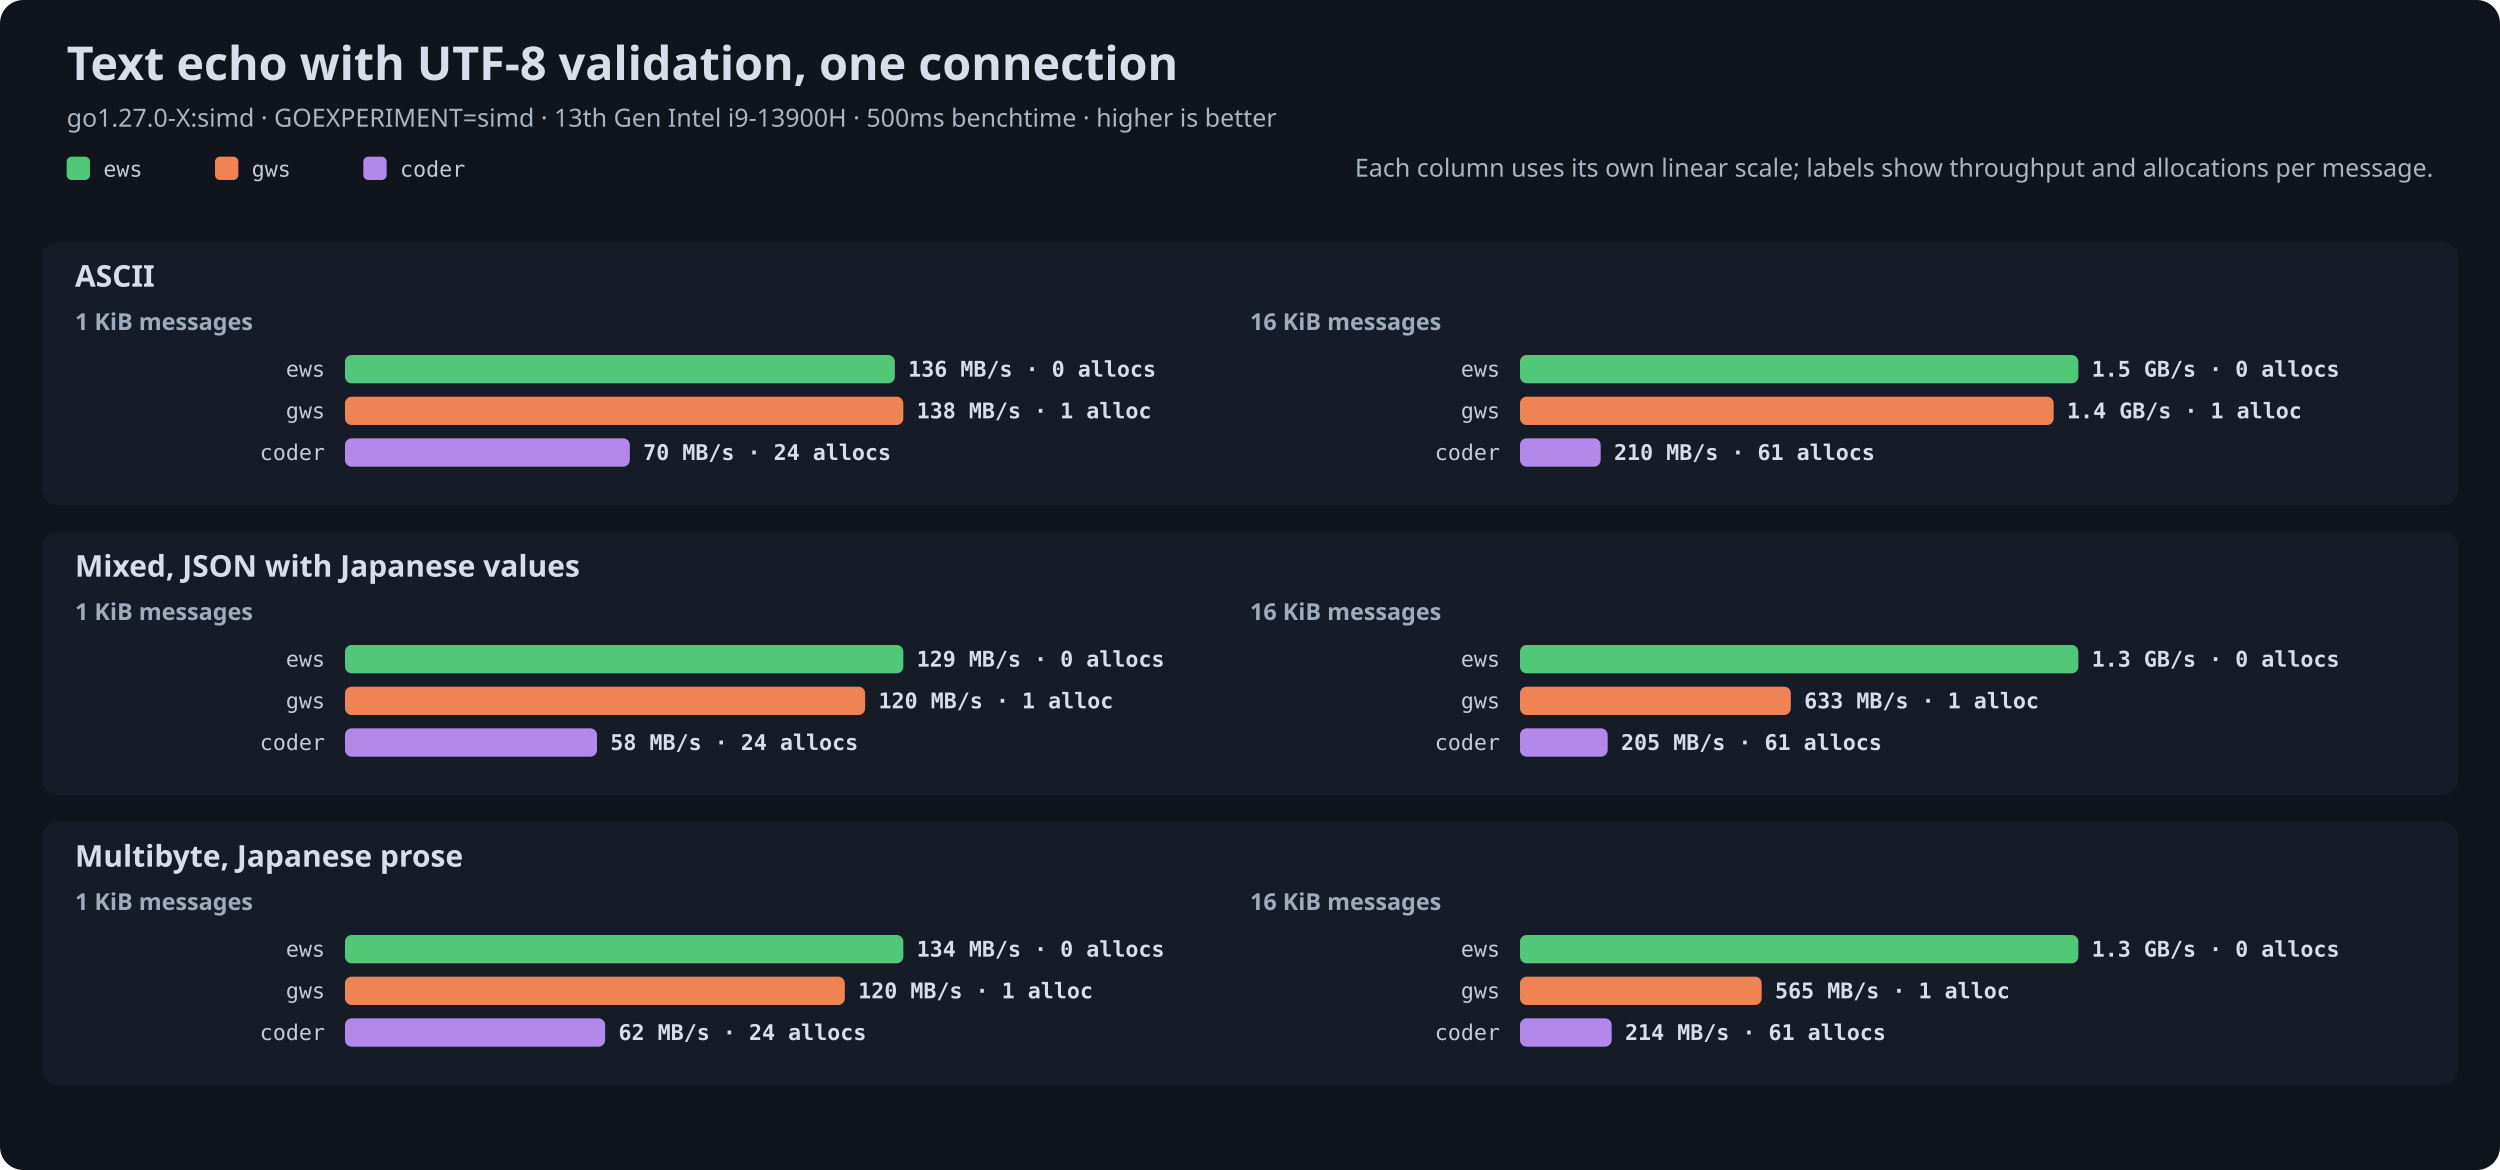
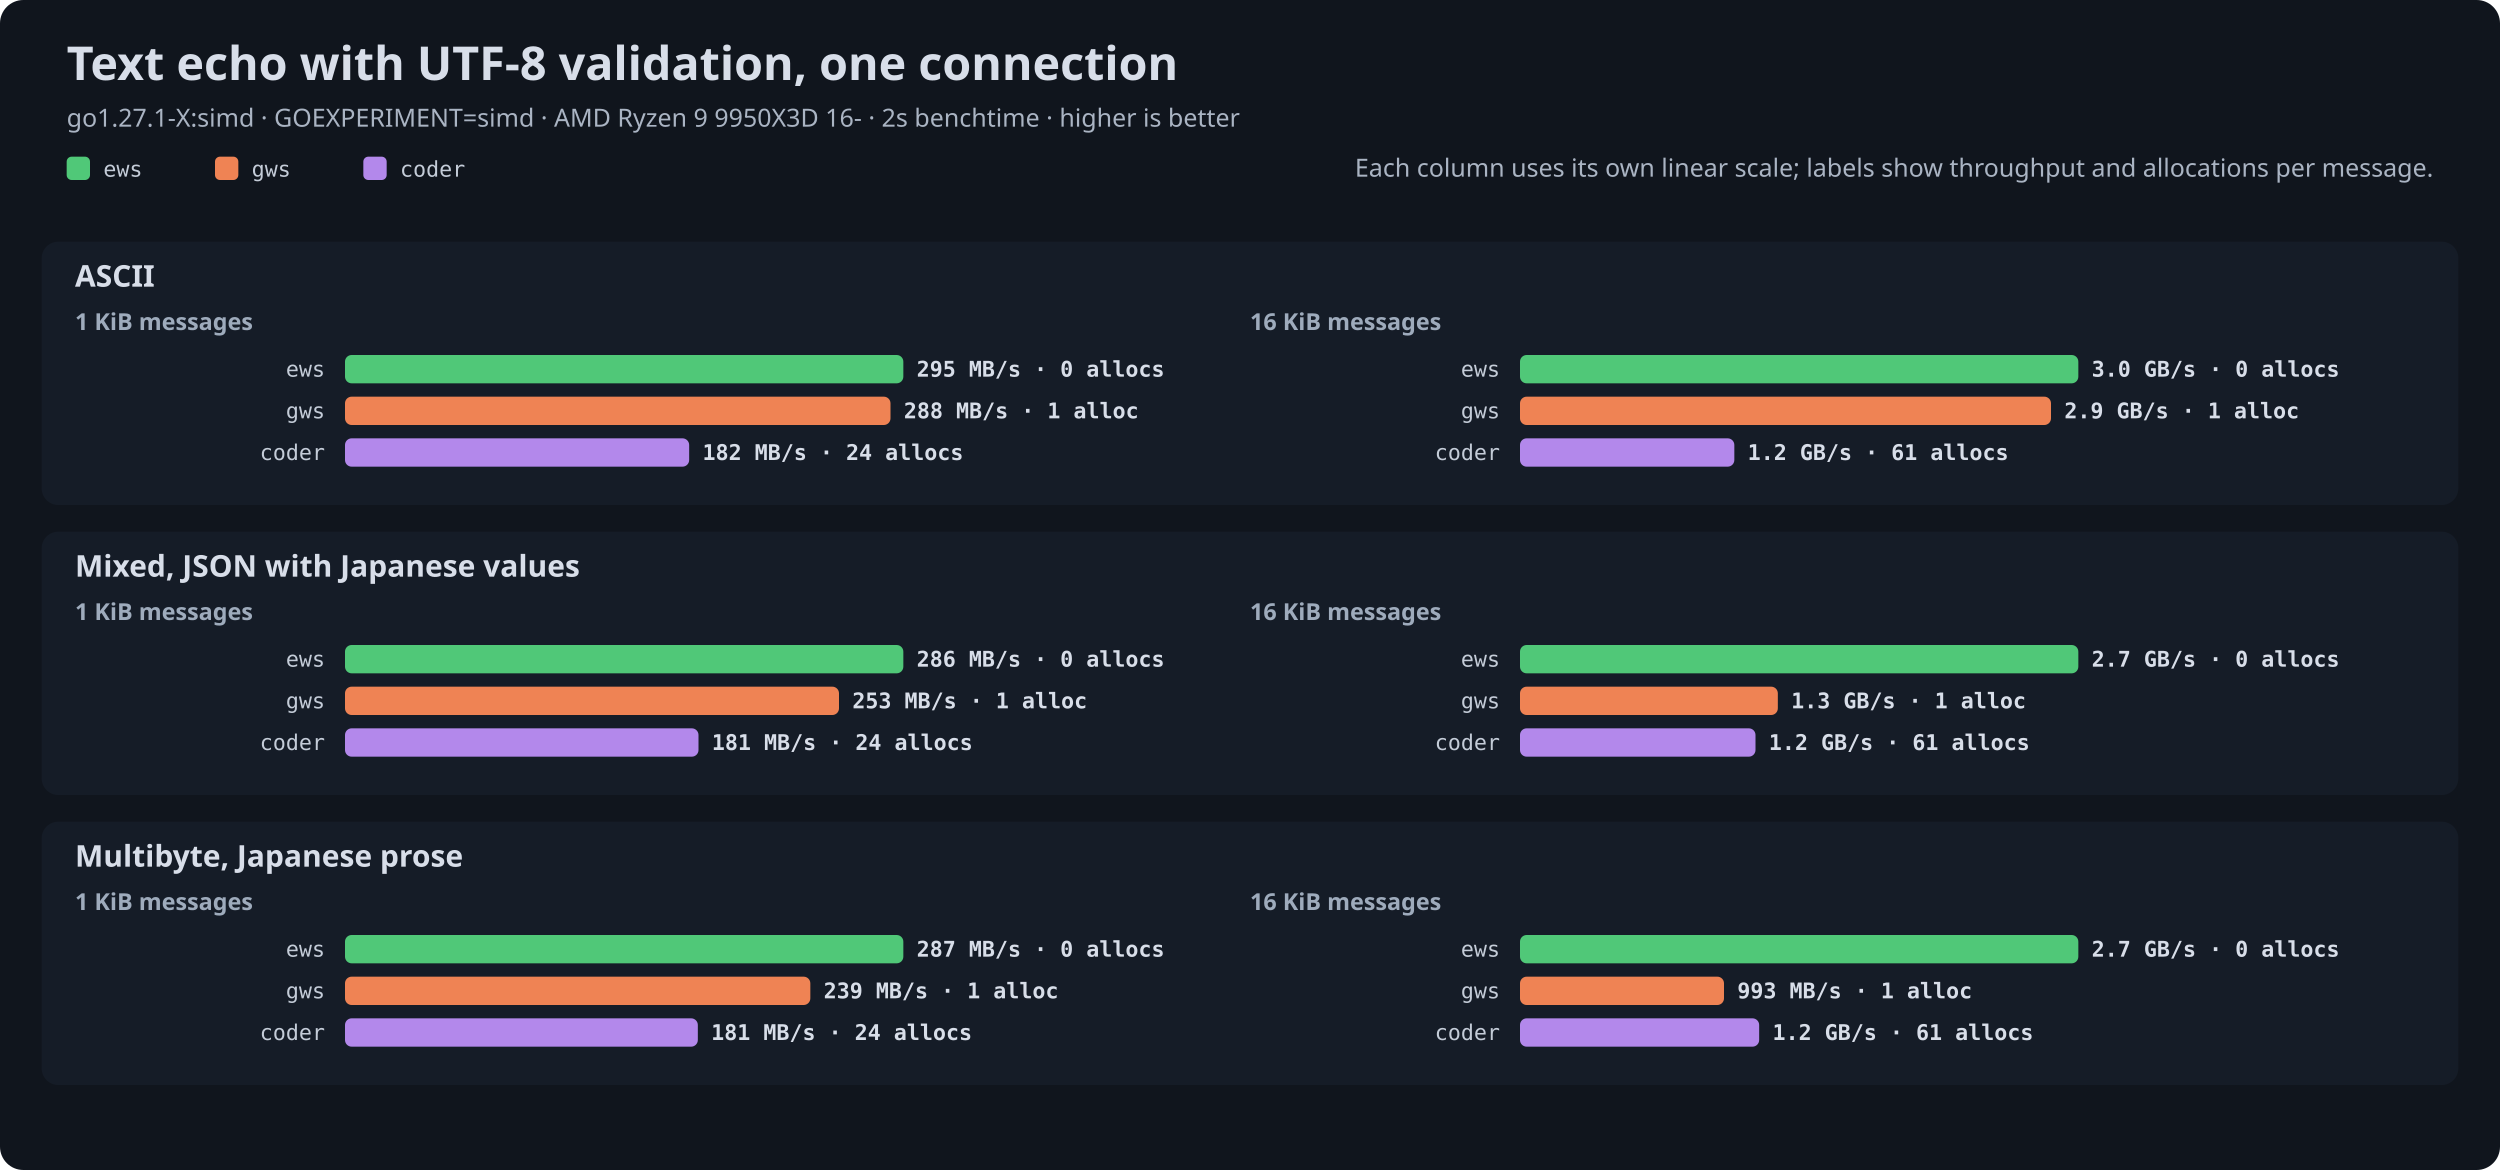
<svg xmlns="http://www.w3.org/2000/svg" width="1500" height="702" viewBox="0 0 1500 702" role="img" aria-labelledby="title desc">
  <style>text{font-family:ui-monospace,SFMono-Regular,Menlo,Consolas,monospace;fill:#d8dee9}.title{font-family:ui-sans-serif,system-ui,sans-serif;font-size:28px;font-weight:700}.subtitle{font-family:ui-sans-serif,system-ui,sans-serif;font-size:15px;fill:#aab4c3}.group{font-family:ui-sans-serif,system-ui,sans-serif;font-size:18px;font-weight:650}.contract{font-family:ui-sans-serif,system-ui,sans-serif;font-size:14px;font-weight:650;fill:#9eabbc}.series{font-size:13px;fill:#c4ccd8}.value{font-size:13px;font-weight:650}.panel{fill:#151c27}</style>
  <rect width="1500" height="702" rx="14" fill="#10151d" />
  <text class="title" x="40" y="48">Text echo with UTF-8 validation, one connection</text>
-   <text class="subtitle" x="40" y="76">go1.27.0-X:simd · GOEXPERIMENT=simd · 13th Gen Intel i9-13900H · 500ms benchtime · higher is better</text>
+   <text class="subtitle" x="40" y="76">go1.27.1-X:simd · GOEXPERIMENT=simd · AMD Ryzen 9 9950X3D 16- · 2s benchtime · higher is better</text>
  <rect x="40" y="94" width="14" height="14" rx="3" fill="#50c878" />
  <text class="series" x="62" y="106">ews</text>
  <rect x="129" y="94" width="14" height="14" rx="3" fill="#ef8354" />
  <text class="series" x="151" y="106">gws</text>
  <rect x="218" y="94" width="14" height="14" rx="3" fill="#b388eb" />
  <text class="series" x="240" y="106">coder</text>
  <text class="subtitle" x="1460" y="106" text-anchor="end">Each column uses its own linear scale; labels show throughput and allocations per message.</text>
  <g transform="translate(0,145)">
    <rect class="panel" x="25" y="0" width="1450" height="158" rx="10" />
    <text class="group" x="45" y="27">ASCII</text>
    <text class="contract" x="45" y="53">1 KiB messages</text>
    <text class="series" x="195" y="81" text-anchor="end">ews</text>
-     <rect x="207" y="68" width="329.9" height="17" rx="4" fill="#50c878" />
-     <text class="value" x="544.9" y="81">136 MB/s · 0 allocs</text>
+     <rect x="207" y="68" width="335.0" height="17" rx="4" fill="#50c878" />
+     <text class="value" x="550.0" y="81">295 MB/s · 0 allocs</text>
    <text class="series" x="195" y="106" text-anchor="end">gws</text>
-     <rect x="207" y="93" width="335.0" height="17" rx="4" fill="#ef8354" />
-     <text class="value" x="550.0" y="106">138 MB/s · 1 alloc</text>
+     <rect x="207" y="93" width="327.3" height="17" rx="4" fill="#ef8354" />
+     <text class="value" x="542.3" y="106">288 MB/s · 1 alloc</text>
    <text class="series" x="195" y="131" text-anchor="end">coder</text>
-     <rect x="207" y="118" width="170.9" height="17" rx="4" fill="#b388eb" />
-     <text class="value" x="385.9" y="131">70 MB/s · 24 allocs</text>
+     <rect x="207" y="118" width="206.5" height="17" rx="4" fill="#b388eb" />
+     <text class="value" x="421.5" y="131">182 MB/s · 24 allocs</text>
    <text class="contract" x="750" y="53">16 KiB messages</text>
    <text class="series" x="900" y="81" text-anchor="end">ews</text>
    <rect x="912" y="68" width="335.0" height="17" rx="4" fill="#50c878" />
-     <text class="value" x="1255.0" y="81">1.5 GB/s · 0 allocs</text>
+     <text class="value" x="1255.0" y="81">3.0 GB/s · 0 allocs</text>
    <text class="series" x="900" y="106" text-anchor="end">gws</text>
-     <rect x="912" y="93" width="320.2" height="17" rx="4" fill="#ef8354" />
-     <text class="value" x="1240.2" y="106">1.4 GB/s · 1 alloc</text>
+     <rect x="912" y="93" width="318.6" height="17" rx="4" fill="#ef8354" />
+     <text class="value" x="1238.6" y="106">2.9 GB/s · 1 alloc</text>
    <text class="series" x="900" y="131" text-anchor="end">coder</text>
-     <rect x="912" y="118" width="48.4" height="17" rx="4" fill="#b388eb" />
-     <text class="value" x="968.4" y="131">210 MB/s · 61 allocs</text>
+     <rect x="912" y="118" width="128.6" height="17" rx="4" fill="#b388eb" />
+     <text class="value" x="1048.6" y="131">1.2 GB/s · 61 allocs</text>
  </g>
  <g transform="translate(0,319)">
    <rect class="panel" x="25" y="0" width="1450" height="158" rx="10" />
    <text class="group" x="45" y="27">Mixed, JSON with Japanese values</text>
    <text class="contract" x="45" y="53">1 KiB messages</text>
    <text class="series" x="195" y="81" text-anchor="end">ews</text>
    <rect x="207" y="68" width="335.0" height="17" rx="4" fill="#50c878" />
-     <text class="value" x="550.0" y="81">129 MB/s · 0 allocs</text>
+     <text class="value" x="550.0" y="81">286 MB/s · 0 allocs</text>
    <text class="series" x="195" y="106" text-anchor="end">gws</text>
-     <rect x="207" y="93" width="312.1" height="17" rx="4" fill="#ef8354" />
-     <text class="value" x="527.1" y="106">120 MB/s · 1 alloc</text>
+     <rect x="207" y="93" width="296.4" height="17" rx="4" fill="#ef8354" />
+     <text class="value" x="511.4" y="106">253 MB/s · 1 alloc</text>
    <text class="series" x="195" y="131" text-anchor="end">coder</text>
-     <rect x="207" y="118" width="151.2" height="17" rx="4" fill="#b388eb" />
-     <text class="value" x="366.2" y="131">58 MB/s · 24 allocs</text>
+     <rect x="207" y="118" width="212.1" height="17" rx="4" fill="#b388eb" />
+     <text class="value" x="427.1" y="131">181 MB/s · 24 allocs</text>
    <text class="contract" x="750" y="53">16 KiB messages</text>
    <text class="series" x="900" y="81" text-anchor="end">ews</text>
    <rect x="912" y="68" width="335.0" height="17" rx="4" fill="#50c878" />
-     <text class="value" x="1255.0" y="81">1.3 GB/s · 0 allocs</text>
+     <text class="value" x="1255.0" y="81">2.7 GB/s · 0 allocs</text>
    <text class="series" x="900" y="106" text-anchor="end">gws</text>
-     <rect x="912" y="93" width="162.5" height="17" rx="4" fill="#ef8354" />
-     <text class="value" x="1082.5" y="106">633 MB/s · 1 alloc</text>
+     <rect x="912" y="93" width="154.7" height="17" rx="4" fill="#ef8354" />
+     <text class="value" x="1074.7" y="106">1.3 GB/s · 1 alloc</text>
    <text class="series" x="900" y="131" text-anchor="end">coder</text>
-     <rect x="912" y="118" width="52.6" height="17" rx="4" fill="#b388eb" />
-     <text class="value" x="972.6" y="131">205 MB/s · 61 allocs</text>
+     <rect x="912" y="118" width="141.3" height="17" rx="4" fill="#b388eb" />
+     <text class="value" x="1061.3" y="131">1.2 GB/s · 61 allocs</text>
  </g>
  <g transform="translate(0,493)">
    <rect class="panel" x="25" y="0" width="1450" height="158" rx="10" />
    <text class="group" x="45" y="27">Multibyte, Japanese prose</text>
    <text class="contract" x="45" y="53">1 KiB messages</text>
    <text class="series" x="195" y="81" text-anchor="end">ews</text>
    <rect x="207" y="68" width="335.0" height="17" rx="4" fill="#50c878" />
-     <text class="value" x="550.0" y="81">134 MB/s · 0 allocs</text>
+     <text class="value" x="550.0" y="81">287 MB/s · 0 allocs</text>
    <text class="series" x="195" y="106" text-anchor="end">gws</text>
-     <rect x="207" y="93" width="299.9" height="17" rx="4" fill="#ef8354" />
-     <text class="value" x="514.9" y="106">120 MB/s · 1 alloc</text>
+     <rect x="207" y="93" width="279.2" height="17" rx="4" fill="#ef8354" />
+     <text class="value" x="494.2" y="106">239 MB/s · 1 alloc</text>
    <text class="series" x="195" y="131" text-anchor="end">coder</text>
-     <rect x="207" y="118" width="156.1" height="17" rx="4" fill="#b388eb" />
-     <text class="value" x="371.1" y="131">62 MB/s · 24 allocs</text>
+     <rect x="207" y="118" width="211.7" height="17" rx="4" fill="#b388eb" />
+     <text class="value" x="426.7" y="131">181 MB/s · 24 allocs</text>
    <text class="contract" x="750" y="53">16 KiB messages</text>
    <text class="series" x="900" y="81" text-anchor="end">ews</text>
    <rect x="912" y="68" width="335.0" height="17" rx="4" fill="#50c878" />
-     <text class="value" x="1255.0" y="81">1.3 GB/s · 0 allocs</text>
+     <text class="value" x="1255.0" y="81">2.7 GB/s · 0 allocs</text>
    <text class="series" x="900" y="106" text-anchor="end">gws</text>
-     <rect x="912" y="93" width="145.0" height="17" rx="4" fill="#ef8354" />
-     <text class="value" x="1065.0" y="106">565 MB/s · 1 alloc</text>
+     <rect x="912" y="93" width="122.4" height="17" rx="4" fill="#ef8354" />
+     <text class="value" x="1042.4" y="106">993 MB/s · 1 alloc</text>
    <text class="series" x="900" y="131" text-anchor="end">coder</text>
-     <rect x="912" y="118" width="55.0" height="17" rx="4" fill="#b388eb" />
-     <text class="value" x="975.0" y="131">214 MB/s · 61 allocs</text>
+     <rect x="912" y="118" width="143.5" height="17" rx="4" fill="#b388eb" />
+     <text class="value" x="1063.5" y="131">1.2 GB/s · 61 allocs</text>
  </g>
</svg>
